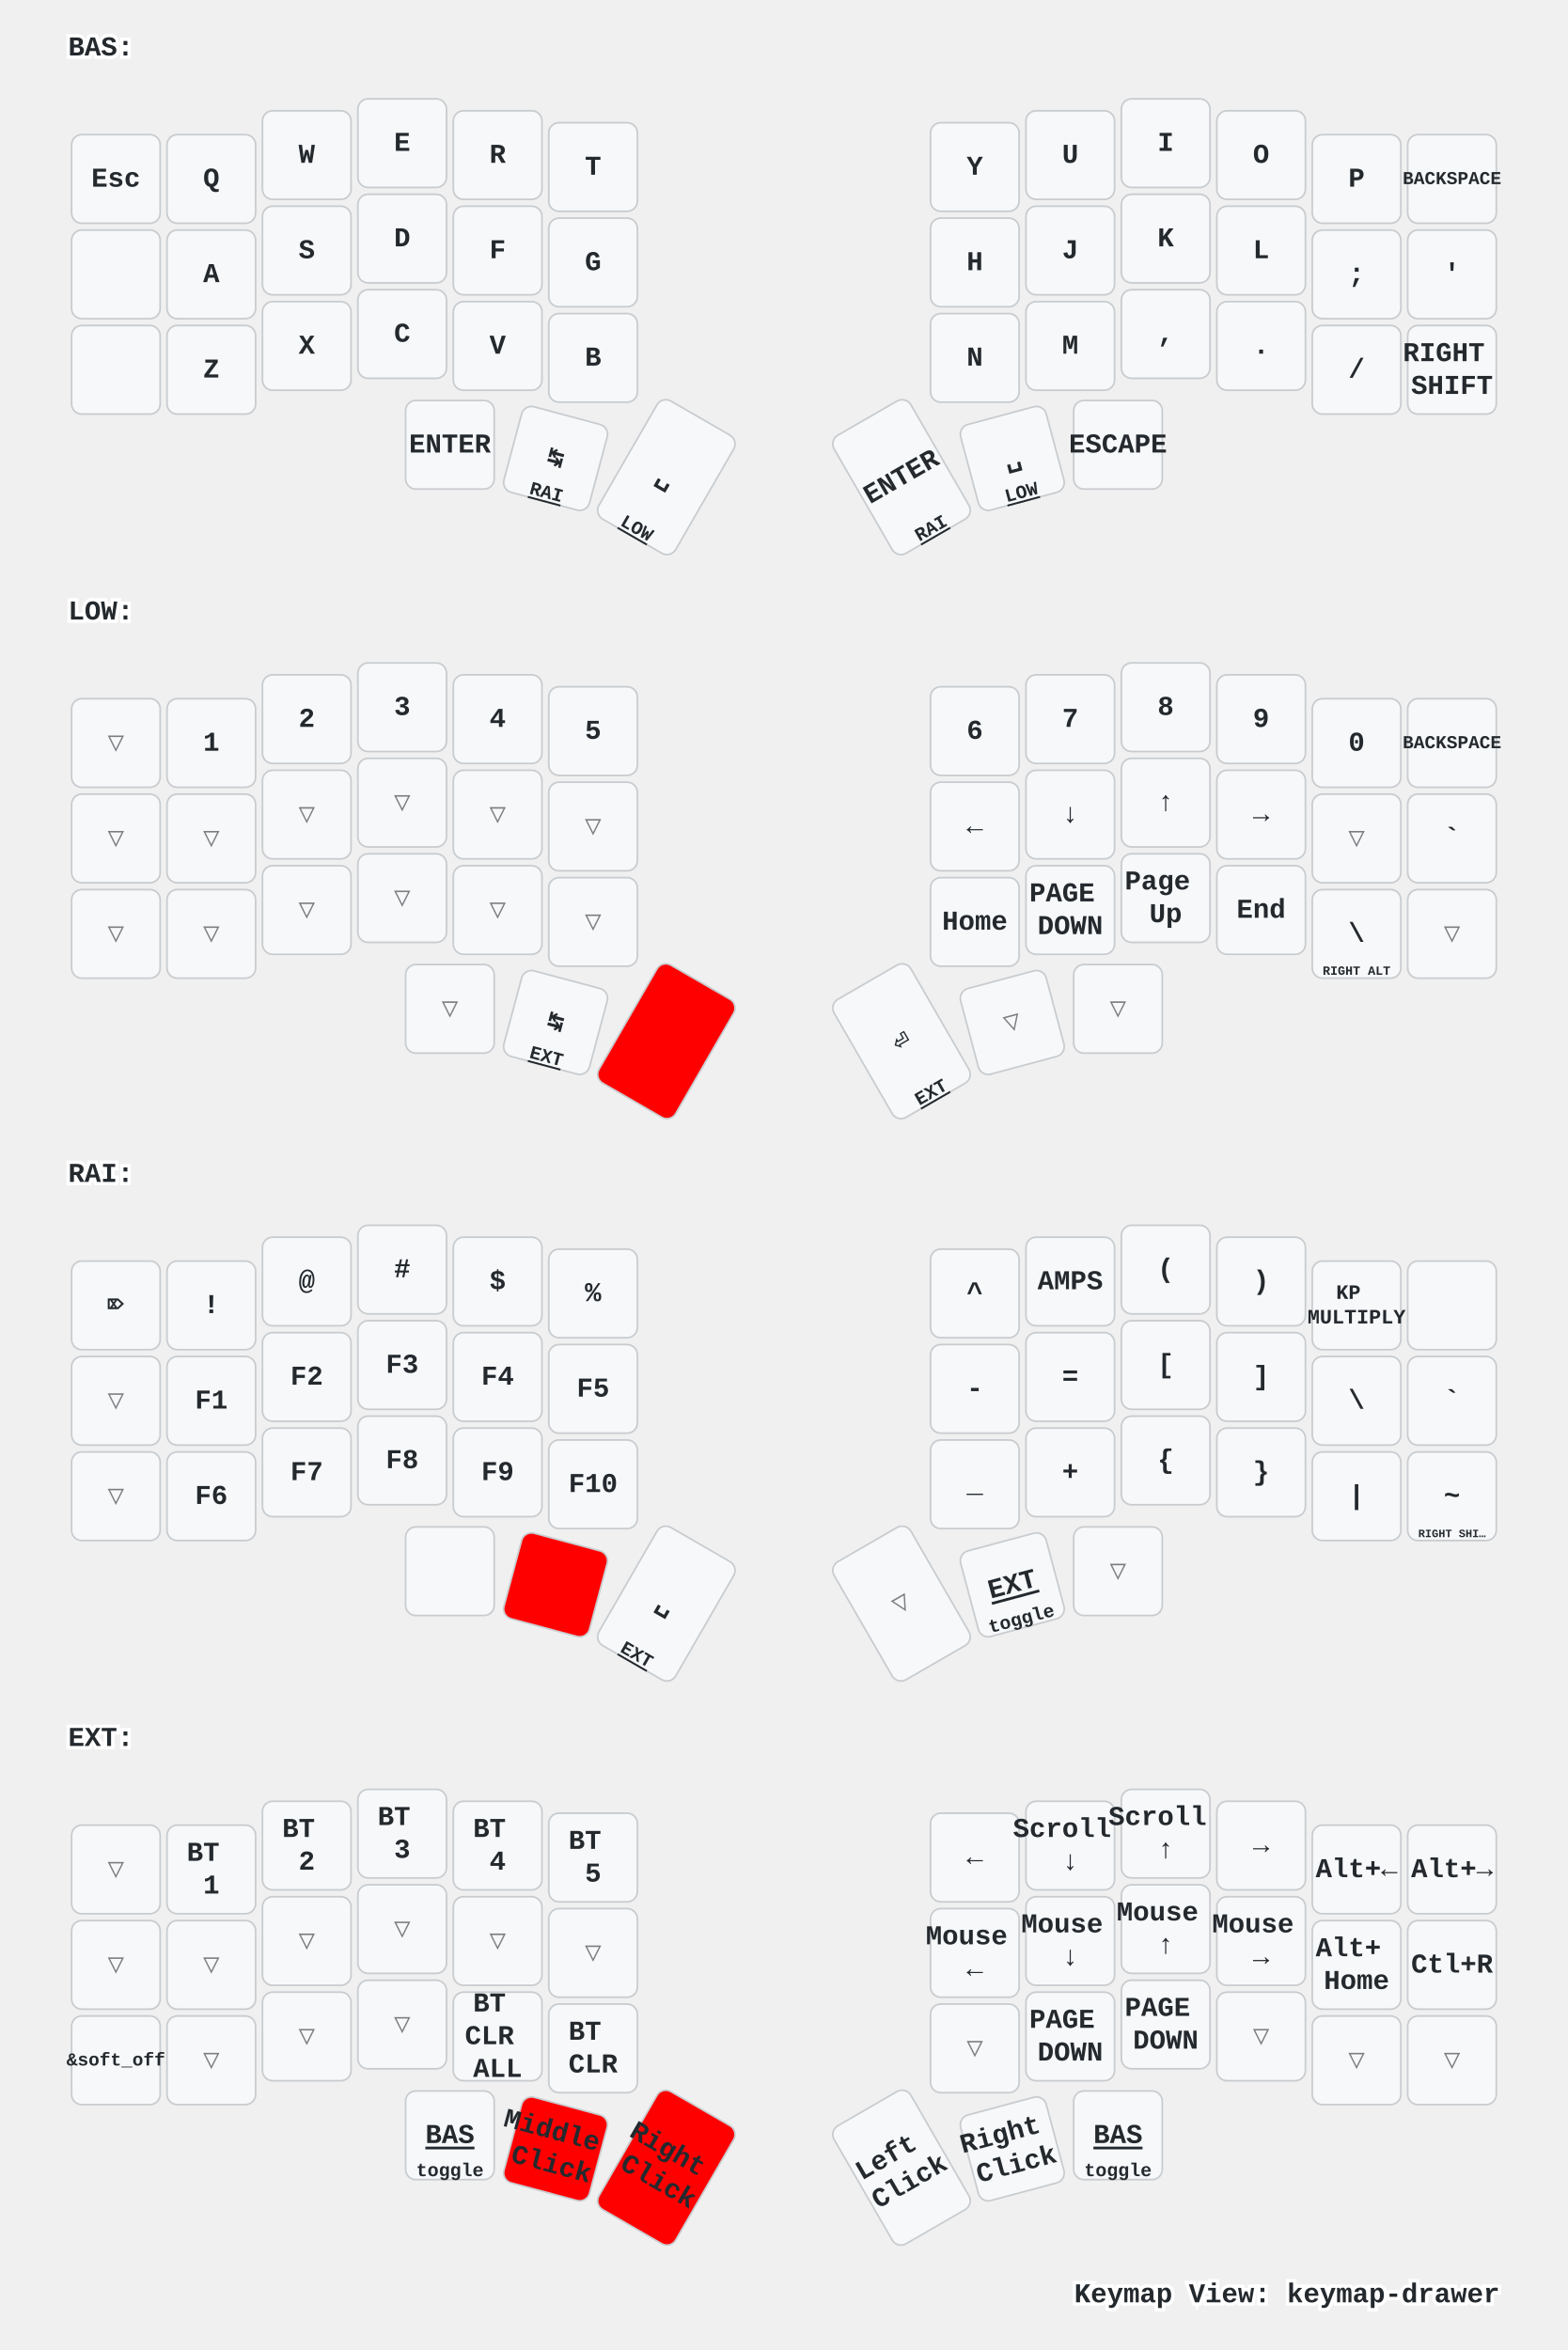
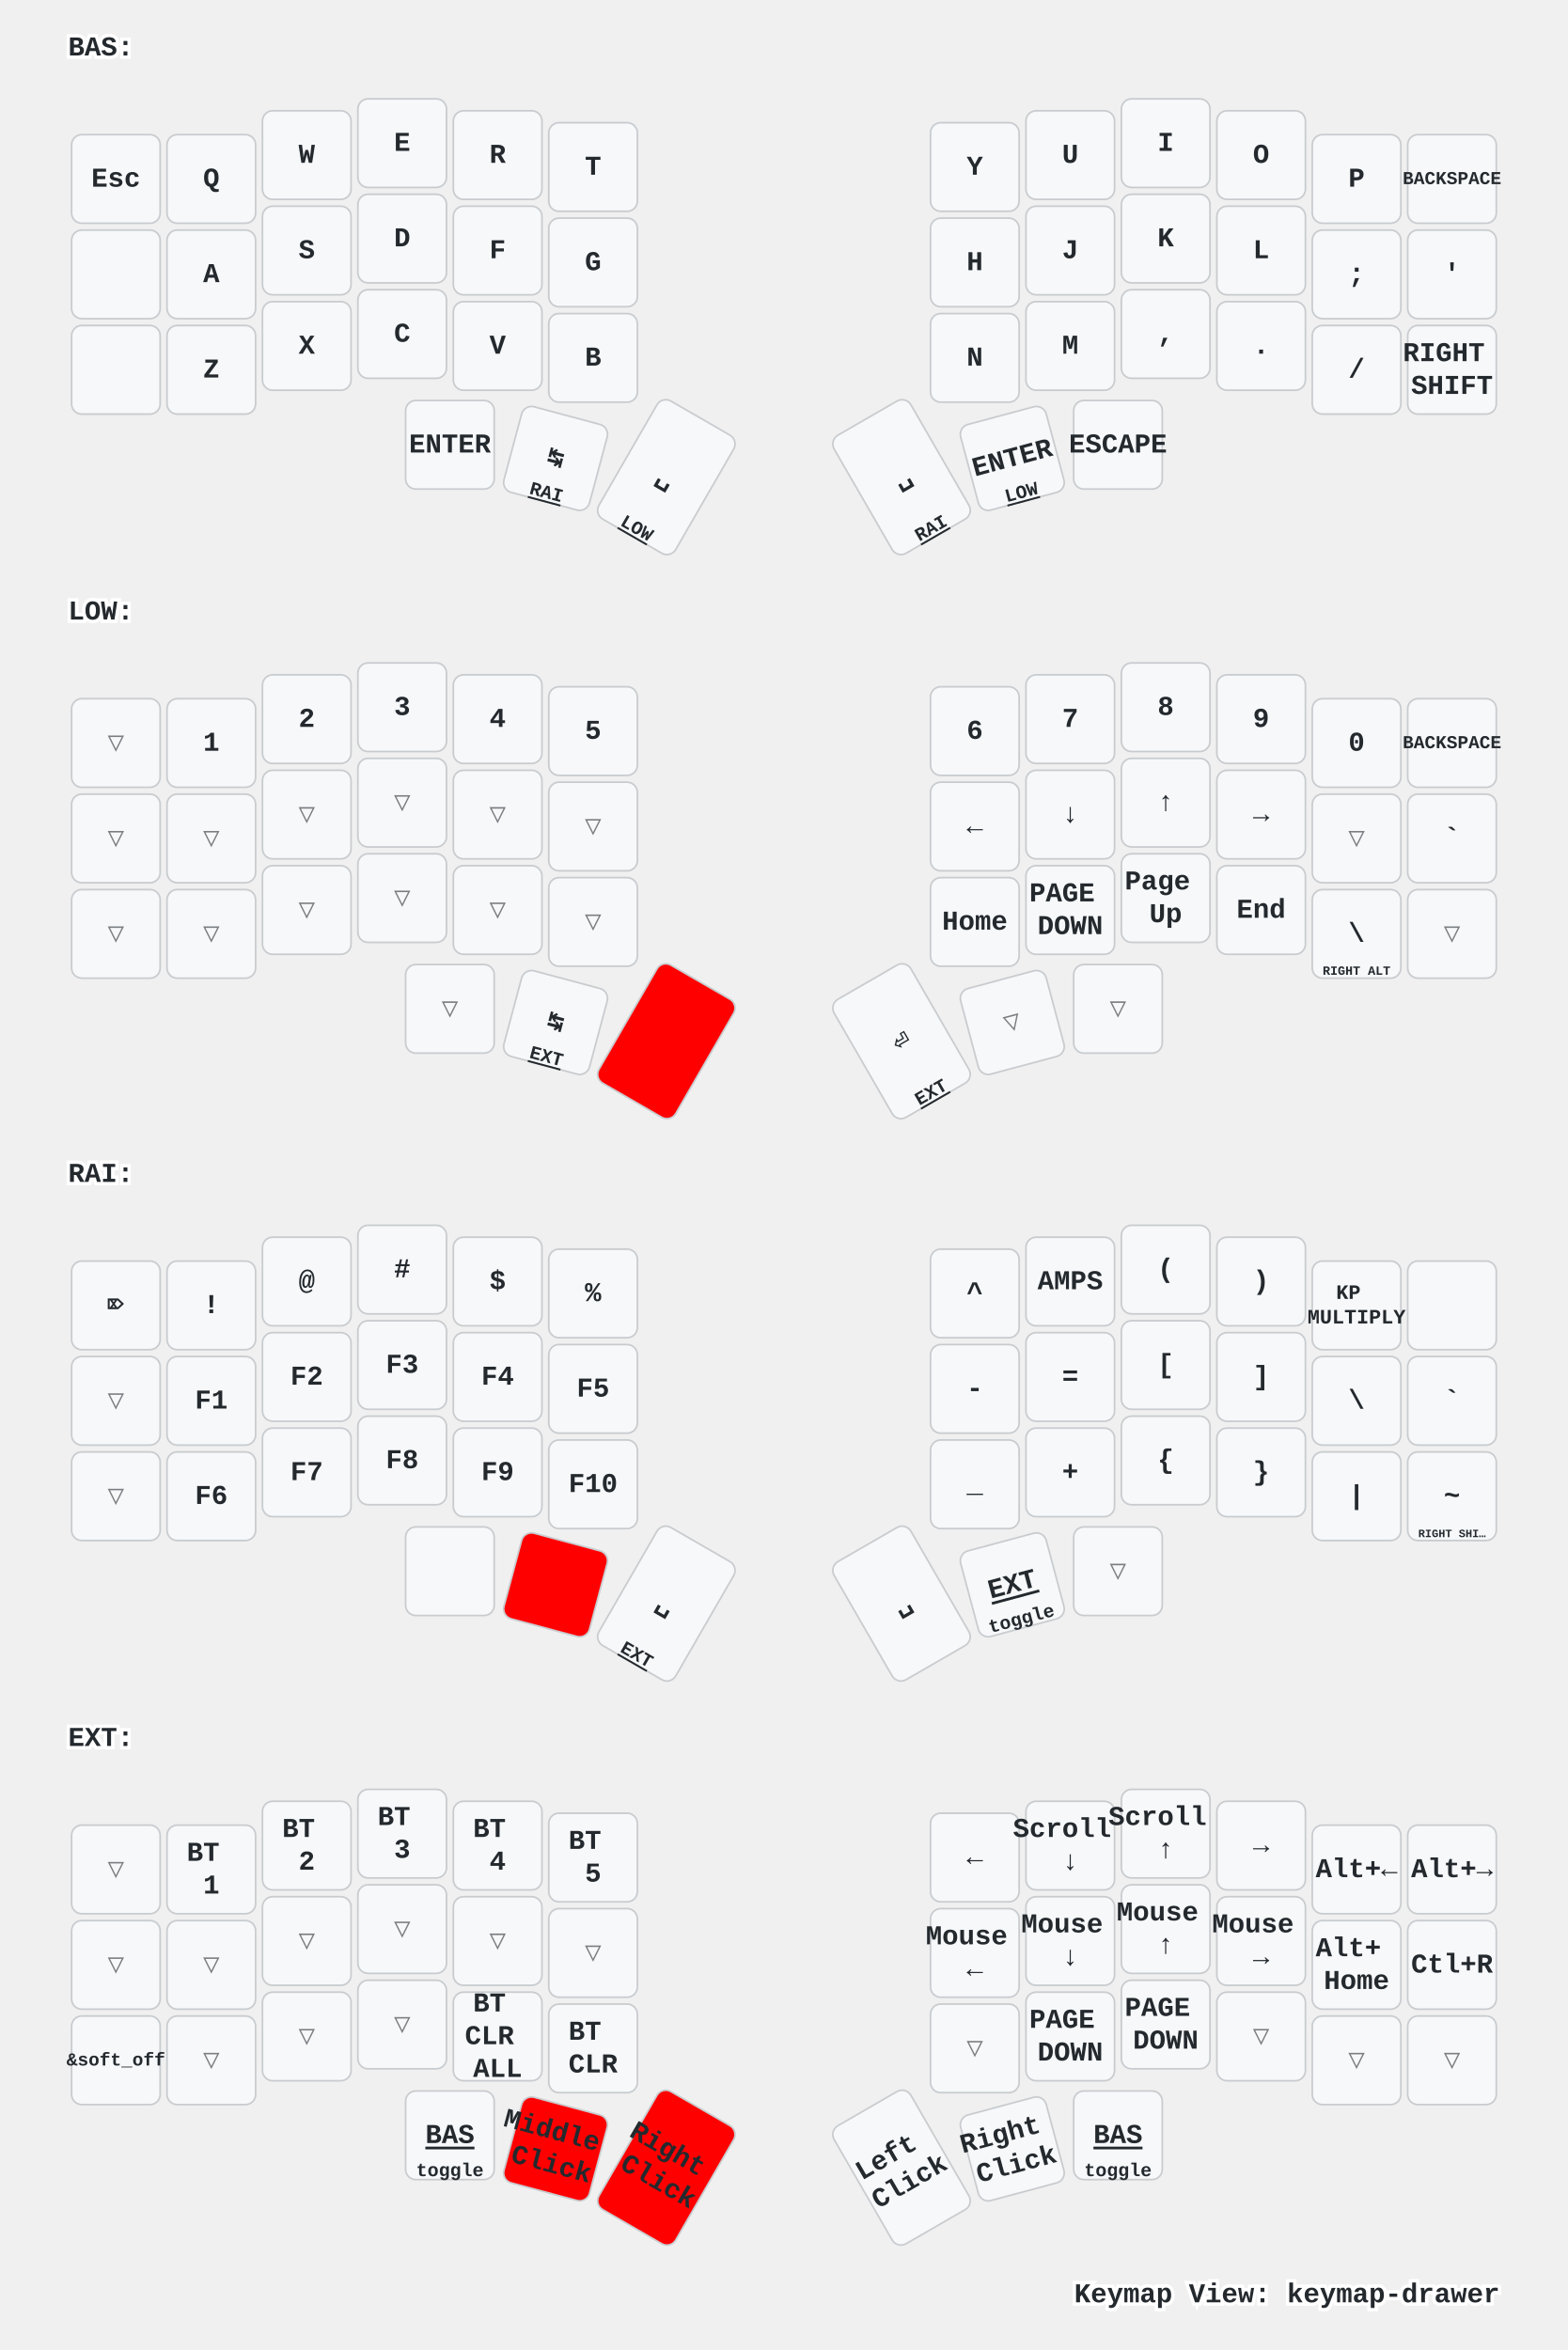
<svg xmlns="http://www.w3.org/2000/svg" xmlns:xlink="http://www.w3.org/1999/xlink" width="920" height="1379" viewBox="0 0 920 1379" class="keymap">
  <defs>/* start glyphs */
<svg id="mdi:apple-keyboard-command">
      <svg id="mdi-apple-keyboard-command" viewBox="0 0 24 24">
        <path d="M6,2A4,4 0 0,1 10,6V8H14V6A4,4 0 0,1 18,2A4,4 0 0,1 22,6A4,4 0 0,1 18,10H16V14H18A4,4 0 0,1 22,18A4,4 0 0,1 18,22A4,4 0 0,1 14,18V16H10V18A4,4 0 0,1 6,22A4,4 0 0,1 2,18A4,4 0 0,1 6,14H8V10H6A4,4 0 0,1 2,6A4,4 0 0,1 6,2M16,18A2,2 0 0,0 18,20A2,2 0 0,0 20,18A2,2 0 0,0 18,16H16V18M14,10H10V14H14V10M6,16A2,2 0 0,0 4,18A2,2 0 0,0 6,20A2,2 0 0,0 8,18V16H6M8,6A2,2 0 0,0 6,4A2,2 0 0,0 4,6A2,2 0 0,0 6,8H8V6M18,8A2,2 0 0,0 20,6A2,2 0 0,0 18,4A2,2 0 0,0 16,6V8H18Z" />
      </svg>
    </svg>
    <svg id="mdi:apple-keyboard-control">
      <svg id="mdi-apple-keyboard-control" viewBox="0 0 24 24">
        <path d="M19.78,11.78L18.36,13.19L12,6.83L5.64,13.19L4.22,11.78L12,4L19.78,11.78Z" />
      </svg>
    </svg>
    <svg id="mdi:apple-keyboard-option">
      <svg id="mdi-apple-keyboard-option" viewBox="0 0 24 24">
        <path d="M3,4H9.11L16.15,18H21V20H14.88L7.84,6H3V4M14,4H21V6H14V4Z" />
      </svg>
    </svg>
    <svg id="mdi:apple-keyboard-shift">
      <svg id="mdi-apple-keyboard-shift" viewBox="0 0 24 24">
        <path d="M15,18V12H17.17L12,6.83L6.83,12H9V18H15M12,4L22,14H17V20H7V14H2L12,4Z" />
      </svg>
    </svg>
    <svg id="mdi:backspace-outline">
      <svg id="mdi-backspace-outline" viewBox="0 0 24 24">
        <path d="M19,15.59L17.59,17L14,13.41L10.41,17L9,15.59L12.59,12L9,8.41L10.41,7L14,10.59L17.59,7L19,8.41L15.41,12L19,15.59M22,3A2,2 0 0,1 24,5V19A2,2 0 0,1 22,21H7C6.31,21 5.77,20.64 5.41,20.11L0,12L5.41,3.88C5.77,3.35 6.31,3 7,3H22M22,5H7L2.28,12L7,19H22V5Z" />
      </svg>
    </svg>
  </defs>/* end glyphs */
<style>/* inherit to force styles through use tags */
svg path {
    fill: inherit;
}

/* font and background color specifications */
svg.keymap {
    font-family: SFMono-Regular,Consolas,Liberation Mono,Menlo,monospace;
    font-size: 14px;
    font-kerning: normal;
    text-rendering: optimizeLegibility;
    fill: #24292e;
}

/* default key styling */
rect.key {
    fill: #f6f8fa;
}

rect.key, rect.combo {
    stroke: #c9cccf;
    stroke-width: 1;
}

/* default key side styling, only used is draw_key_sides is set */
rect.side {
    filter: brightness(90%);
}

/* color accent for combo boxes */
rect.combo, rect.combo-separate {
    fill: #cdf;
}

/* color accent for held keys */
rect.held, rect.combo.held {
    fill: #fdd;
}

/* color accent for ghost (optional) keys */
rect.ghost, rect.combo.ghost {
    stroke-dasharray: 4, 4;
    stroke-width: 2;
}

text {
    text-anchor: middle;
    dominant-baseline: middle;
}

/* styling for layer labels */
text.label {
    font-weight: bold;
    text-anchor: start;
    stroke: white;
    stroke-width: 4;
    paint-order: stroke;
}

/* styling for optional footer */
text.footer {
    text-anchor: end;
    dominant-baseline: auto;
    stroke: white;
    stroke-width: 4;
    paint-order: stroke;
}

/* styling for combo tap, and key non-tap label text */
text.combo, text.hold, text.shifted, text.left, text.right, text.tl, text.tr, text.bl, text.br {
    font-size: 11px;
}

text.hold, text.bl, text.br {
    text-anchor: middle;
    dominant-baseline: auto;
}

text.shifted, text.tl, text.tr {
    text-anchor: middle;
    dominant-baseline: hanging;
}

text.left, text.tl, text.bl {
    text-anchor: start;
}

text.right, text.tr, text.br {
    text-anchor: end;
}

text.layer-activator {
    text-decoration: underline;
}

/* styling for hold/shifted label text in combo box */
text.combo.hold, text.combo.shifted, text.combo.left, text.combo.right {
    font-size: 8px;
}

/* lighter symbol for transparent keys */
text.trans {
    fill: #7b7e81;
}

/* styling for combo dendrons */
path.combo {
    stroke-width: 1;
    stroke: gray;
    fill: none;
}

/* Start Tabler Icons Cleanup */
/* cannot use height/width with glyphs */
.icon-tabler &gt; path {
    fill: inherit;
    stroke: inherit;
    stroke-width: 2;
}
/* hide tabler's default box */
.icon-tabler &gt; path[stroke="none"][fill="none"] {
    visibility: hidden;
}
/* End Tabler Icons Cleanup */

/* For default sytles, see https://github.com/caksoylar/keymap-drawer/blob/main/keymap_drawer/config.py#L85 */

svg.keymap {
  font-family: Ubuntu Mono, Inconsolata, Consolas, Liberation Mono, Menlo, monospace;
  font-size: 16px;
  font-weight: bold;
  text-rendering: optimizeLegibility;
}

/* Color accent for held keys
red = #f00
green = #0f0
blue = #00f
yellow = #ff0
cyan = #0ff
magenta = #f0f
white = #fff
black = #000
grey = #888
light grey = #ccc
#ffc
*/
rect.held, rect.combo.held {
    fill: #f00;
}

/* Technique borrowed and extended from https://github.com/englmaxi/zmk-config/blob/master/keymap-drawer/config.yaml */
.sym_sub_text.tap {
  translate: -5px 2px;
  font-size: 20px;
}
.sym_sub_text.shifted {
  translate: 10px 13px;
  font-size: 10px;
  opacity: 1.0;
}
.combo.sym_sub_text.tap {
  translate: -1px 1px;
}
.combo.sym_sub_text.shifted {
  translate: 7px 5px;
  font-size: 10px;
  opacity: 1.0;
}

/* Toggle */
.toggle.shifted {
  translate: -10px 12px;
}

.toggle.hold {
  translate: 13px -23px;
}

/* Variant for tap-dances */
.tap_dance.tap {
  translate: -7px 0px;
  font-size: 12px;
}
.tap_dance.shifted {
  translate: 7px 17px;
  font-size: 12px;
  opacity: 1.0;
}

/* Variant for symbol next to symbol */
.sym_by_sym.tap {
  translate: -6px 0px;
}
.sym_by_sym.shifted {
  translate: 10px 12px;
  opacity: 1.0;
}

.combo.sym_by_sym.tap {
  translate: -35px 0px;
}
.combo.sym_by_sym.shifted {
  translate: 35px 20px;
  opacity: 1.0;
}

.combo.sym_by_sym.hold {
  visibility: hidden;
}

/* hide hold box for combo sym_by_sym */
.combo.sym_by_sym.hold &gt; path[stroke="none"][fill="none"] {
  visibility: hidden;
}
</style>
  <g transform="translate(40, 0)" class="layer-BAS">
    <text x="0" y="28" class="label" id="BAS">BAS:</text>
    <g transform="translate(0, 56)">
      <g transform="translate(28, 49)" class="key keypos-0">
        <rect rx="6" ry="6" x="-26" y="-26" width="52" height="52" class="key" />
        <text x="0" y="0" class="key tap">Esc</text>
        <use href="#mdi:apple-keyboard-option" xlink:href="#mdi:apple-keyboard-option" x="-8" y="9" height="15" width="15.0" class="key hold glyph mdi:apple-keyboard-option" />
      </g>
      <g transform="translate(84, 49)" class="key keypos-1">
        <rect rx="6" ry="6" x="-26" y="-26" width="52" height="52" class="key" />
        <text x="0" y="0" class="key tap">Q</text>
      </g>
      <g transform="translate(140, 35)" class="key keypos-2">
        <rect rx="6" ry="6" x="-26" y="-26" width="52" height="52" class="key" />
        <text x="0" y="0" class="key tap">W</text>
      </g>
      <g transform="translate(196, 28)" class="key keypos-3">
        <rect rx="6" ry="6" x="-26" y="-26" width="52" height="52" class="key" />
        <text x="0" y="0" class="key tap">E</text>
      </g>
      <g transform="translate(252, 35)" class="key keypos-4">
        <rect rx="6" ry="6" x="-26" y="-26" width="52" height="52" class="key" />
        <text x="0" y="0" class="key tap">R</text>
      </g>
      <g transform="translate(308, 42)" class="key keypos-5">
        <rect rx="6" ry="6" x="-26" y="-26" width="52" height="52" class="key" />
        <text x="0" y="0" class="key tap">T</text>
      </g>
      <g transform="translate(532, 42)" class="key keypos-6">
        <rect rx="6" ry="6" x="-26" y="-26" width="52" height="52" class="key" />
        <text x="0" y="0" class="key tap">Y</text>
      </g>
      <g transform="translate(588, 35)" class="key keypos-7">
        <rect rx="6" ry="6" x="-26" y="-26" width="52" height="52" class="key" />
        <text x="0" y="0" class="key tap">U</text>
      </g>
      <g transform="translate(644, 28)" class="key keypos-8">
        <rect rx="6" ry="6" x="-26" y="-26" width="52" height="52" class="key" />
        <text x="0" y="0" class="key tap">I</text>
      </g>
      <g transform="translate(700, 35)" class="key keypos-9">
        <rect rx="6" ry="6" x="-26" y="-26" width="52" height="52" class="key" />
        <text x="0" y="0" class="key tap">O</text>
      </g>
      <g transform="translate(756, 49)" class="key keypos-10">
        <rect rx="6" ry="6" x="-26" y="-26" width="52" height="52" class="key" />
        <text x="0" y="0" class="key tap">P</text>
      </g>
      <g transform="translate(812, 49)" class="key keypos-11">
        <rect rx="6" ry="6" x="-26" y="-26" width="52" height="52" class="key" />
        <text x="0" y="0" class="key tap">
          <tspan style="font-size: 67%">BACKSPACE</tspan>
        </text>
      </g>
      <g transform="translate(28, 105)" class="key keypos-12">
        <rect rx="6" ry="6" x="-26" y="-26" width="52" height="52" class="key" />
        <use href="#mdi:apple-keyboard-control" xlink:href="#mdi:apple-keyboard-control" x="-9" y="-9" height="18" width="18.0" class="key tap glyph mdi:apple-keyboard-control" />
      </g>
      <g transform="translate(84, 105)" class="key keypos-13">
        <rect rx="6" ry="6" x="-26" y="-26" width="52" height="52" class="key" />
        <text x="0" y="0" class="key tap">A</text>
      </g>
      <g transform="translate(140, 91)" class="key keypos-14">
        <rect rx="6" ry="6" x="-26" y="-26" width="52" height="52" class="key" />
        <text x="0" y="0" class="key tap">S</text>
      </g>
      <g transform="translate(196, 84)" class="key keypos-15">
        <rect rx="6" ry="6" x="-26" y="-26" width="52" height="52" class="key" />
        <text x="0" y="0" class="key tap">D</text>
      </g>
      <g transform="translate(252, 91)" class="key keypos-16">
        <rect rx="6" ry="6" x="-26" y="-26" width="52" height="52" class="key" />
        <text x="0" y="0" class="key tap">F</text>
      </g>
      <g transform="translate(308, 98)" class="key keypos-17">
        <rect rx="6" ry="6" x="-26" y="-26" width="52" height="52" class="key" />
        <text x="0" y="0" class="key tap">G</text>
      </g>
      <g transform="translate(532, 98)" class="key keypos-18">
        <rect rx="6" ry="6" x="-26" y="-26" width="52" height="52" class="key" />
        <text x="0" y="0" class="key tap">H</text>
      </g>
      <g transform="translate(588, 91)" class="key keypos-19">
        <rect rx="6" ry="6" x="-26" y="-26" width="52" height="52" class="key" />
        <text x="0" y="0" class="key tap">J</text>
      </g>
      <g transform="translate(644, 84)" class="key keypos-20">
        <rect rx="6" ry="6" x="-26" y="-26" width="52" height="52" class="key" />
        <text x="0" y="0" class="key tap">K</text>
      </g>
      <g transform="translate(700, 91)" class="key keypos-21">
        <rect rx="6" ry="6" x="-26" y="-26" width="52" height="52" class="key" />
        <text x="0" y="0" class="key tap">L</text>
      </g>
      <g transform="translate(756, 105)" class="key keypos-22">
        <rect rx="6" ry="6" x="-26" y="-26" width="52" height="52" class="key" />
        <text x="0" y="0" class="key tap">;</text>
      </g>
      <g transform="translate(812, 105)" class="key keypos-23">
        <rect rx="6" ry="6" x="-26" y="-26" width="52" height="52" class="key" />
        <text x="0" y="0" class="key tap">'</text>
        <use href="#mdi:apple-keyboard-control" xlink:href="#mdi:apple-keyboard-control" x="-8" y="9" height="15" width="15.0" class="key hold glyph mdi:apple-keyboard-control" />
      </g>
      <g transform="translate(28, 161)" class="key keypos-24">
        <rect rx="6" ry="6" x="-26" y="-26" width="52" height="52" class="key" />
        <use href="#mdi:apple-keyboard-shift" xlink:href="#mdi:apple-keyboard-shift" x="-9" y="-9" height="18" width="18.0" class="key tap glyph mdi:apple-keyboard-shift" />
      </g>
      <g transform="translate(84, 161)" class="key keypos-25">
        <rect rx="6" ry="6" x="-26" y="-26" width="52" height="52" class="key" />
        <text x="0" y="0" class="key tap">Z</text>
      </g>
      <g transform="translate(140, 147)" class="key keypos-26">
        <rect rx="6" ry="6" x="-26" y="-26" width="52" height="52" class="key" />
        <text x="0" y="0" class="key tap">X</text>
      </g>
      <g transform="translate(196, 140)" class="key keypos-27">
        <rect rx="6" ry="6" x="-26" y="-26" width="52" height="52" class="key" />
        <text x="0" y="0" class="key tap">C</text>
      </g>
      <g transform="translate(252, 147)" class="key keypos-28">
        <rect rx="6" ry="6" x="-26" y="-26" width="52" height="52" class="key" />
        <text x="0" y="0" class="key tap">V</text>
      </g>
      <g transform="translate(308, 154)" class="key keypos-29">
        <rect rx="6" ry="6" x="-26" y="-26" width="52" height="52" class="key" />
        <text x="0" y="0" class="key tap">B</text>
      </g>
      <g transform="translate(532, 154)" class="key keypos-30">
        <rect rx="6" ry="6" x="-26" y="-26" width="52" height="52" class="key" />
        <text x="0" y="0" class="key tap">N</text>
      </g>
      <g transform="translate(588, 147)" class="key keypos-31">
        <rect rx="6" ry="6" x="-26" y="-26" width="52" height="52" class="key" />
        <text x="0" y="0" class="key tap">M</text>
      </g>
      <g transform="translate(644, 140)" class="key keypos-32">
        <rect rx="6" ry="6" x="-26" y="-26" width="52" height="52" class="key" />
        <text x="0" y="0" class="key tap">,</text>
      </g>
      <g transform="translate(700, 147)" class="key keypos-33">
        <rect rx="6" ry="6" x="-26" y="-26" width="52" height="52" class="key" />
        <text x="0" y="0" class="key tap">.</text>
      </g>
      <g transform="translate(756, 161)" class="key keypos-34">
        <rect rx="6" ry="6" x="-26" y="-26" width="52" height="52" class="key" />
        <text x="0" y="0" class="key tap">/</text>
      </g>
      <g transform="translate(812, 161)" class="key keypos-35">
        <rect rx="6" ry="6" x="-26" y="-26" width="52" height="52" class="key" />
        <text x="0" y="0" class="key tap">
          <tspan x="0" dy="-0.6em">RIGHT</tspan>
          <tspan x="0" dy="1.2em">SHIFT</tspan>
        </text>
      </g>
      <g transform="translate(224, 205)" class="key keypos-36">
        <rect rx="6" ry="6" x="-26" y="-26" width="52" height="52" class="key" />
        <text x="0" y="0" class="key tap">ENTER</text>
        <use href="#mdi:apple-keyboard-command" xlink:href="#mdi:apple-keyboard-command" x="-8" y="9" height="15" width="15.0" class="key hold glyph mdi:apple-keyboard-command" />
      </g>
      <g transform="translate(286, 213) rotate(15.0)" class="key keypos-37">
        <rect rx="6" ry="6" x="-26" y="-26" width="52" height="52" class="key" />
        <text x="0" y="0" class="key tap">↹</text>
        <a href="#RAI">
          <text x="0" y="24" class="key hold layer-activator">RAI</text>
        </a>
      </g>
      <g transform="translate(351, 224) rotate(30.0)" class="key keypos-38">
        <rect rx="6" ry="6" x="-26" y="-40" width="52" height="80" class="key" />
        <text x="0" y="0" class="key tap">␣</text>
        <a href="#LOW">
          <text x="0" y="38" class="key hold layer-activator">LOW</text>
        </a>
      </g>
      <g transform="translate(489, 224) rotate(-30.0)" class="key keypos-39">
        <rect rx="6" ry="6" x="-26" y="-40" width="52" height="80" class="key" />
-         <text x="0" y="0" class="key tap">ENTER</text>
+         <text x="0" y="0" class="key tap">␣</text>
        <a href="#RAI">
          <text x="0" y="38" class="key hold layer-activator">RAI</text>
        </a>
      </g>
      <g transform="translate(554, 213) rotate(-15.0)" class="key keypos-40">
        <rect rx="6" ry="6" x="-26" y="-26" width="52" height="52" class="key" />
-         <text x="0" y="0" class="key tap">␣</text>
+         <text x="0" y="0" class="key tap">ENTER</text>
        <a href="#LOW">
          <text x="0" y="24" class="key hold layer-activator">LOW</text>
        </a>
      </g>
      <g transform="translate(616, 205)" class="key keypos-41">
        <rect rx="6" ry="6" x="-26" y="-26" width="52" height="52" class="key" />
        <text x="0" y="0" class="key tap">ESCAPE</text>
        <use href="#mdi:apple-keyboard-command" xlink:href="#mdi:apple-keyboard-command" x="-8" y="9" height="15" width="15.0" class="key hold glyph mdi:apple-keyboard-command" />
      </g>
    </g>
  </g>
  <g transform="translate(40, 331)" class="layer-LOW">
    <text x="0" y="28" class="label" id="LOW">LOW:</text>
    <g transform="translate(0, 56)">
      <g transform="translate(28, 49)" class="key trans keypos-0">
        <rect rx="6" ry="6" x="-26" y="-26" width="52" height="52" class="key trans" />
        <text x="0" y="0" class="key trans tap">▽</text>
      </g>
      <g transform="translate(84, 49)" class="key keypos-1">
        <rect rx="6" ry="6" x="-26" y="-26" width="52" height="52" class="key" />
        <text x="0" y="0" class="key tap">1</text>
      </g>
      <g transform="translate(140, 35)" class="key keypos-2">
        <rect rx="6" ry="6" x="-26" y="-26" width="52" height="52" class="key" />
        <text x="0" y="0" class="key tap">2</text>
      </g>
      <g transform="translate(196, 28)" class="key keypos-3">
        <rect rx="6" ry="6" x="-26" y="-26" width="52" height="52" class="key" />
        <text x="0" y="0" class="key tap">3</text>
      </g>
      <g transform="translate(252, 35)" class="key keypos-4">
        <rect rx="6" ry="6" x="-26" y="-26" width="52" height="52" class="key" />
        <text x="0" y="0" class="key tap">4</text>
      </g>
      <g transform="translate(308, 42)" class="key keypos-5">
        <rect rx="6" ry="6" x="-26" y="-26" width="52" height="52" class="key" />
        <text x="0" y="0" class="key tap">5</text>
      </g>
      <g transform="translate(532, 42)" class="key keypos-6">
        <rect rx="6" ry="6" x="-26" y="-26" width="52" height="52" class="key" />
        <text x="0" y="0" class="key tap">6</text>
      </g>
      <g transform="translate(588, 35)" class="key keypos-7">
        <rect rx="6" ry="6" x="-26" y="-26" width="52" height="52" class="key" />
        <text x="0" y="0" class="key tap">7</text>
      </g>
      <g transform="translate(644, 28)" class="key keypos-8">
        <rect rx="6" ry="6" x="-26" y="-26" width="52" height="52" class="key" />
        <text x="0" y="0" class="key tap">8</text>
      </g>
      <g transform="translate(700, 35)" class="key keypos-9">
        <rect rx="6" ry="6" x="-26" y="-26" width="52" height="52" class="key" />
        <text x="0" y="0" class="key tap">9</text>
      </g>
      <g transform="translate(756, 49)" class="key keypos-10">
        <rect rx="6" ry="6" x="-26" y="-26" width="52" height="52" class="key" />
        <text x="0" y="0" class="key tap">0</text>
      </g>
      <g transform="translate(812, 49)" class="key keypos-11">
        <rect rx="6" ry="6" x="-26" y="-26" width="52" height="52" class="key" />
        <text x="0" y="0" class="key tap">
          <tspan style="font-size: 67%">BACKSPACE</tspan>
        </text>
      </g>
      <g transform="translate(28, 105)" class="key trans keypos-12">
        <rect rx="6" ry="6" x="-26" y="-26" width="52" height="52" class="key trans" />
        <text x="0" y="0" class="key trans tap">▽</text>
      </g>
      <g transform="translate(84, 105)" class="key trans keypos-13">
        <rect rx="6" ry="6" x="-26" y="-26" width="52" height="52" class="key trans" />
        <text x="0" y="0" class="key trans tap">▽</text>
      </g>
      <g transform="translate(140, 91)" class="key trans keypos-14">
        <rect rx="6" ry="6" x="-26" y="-26" width="52" height="52" class="key trans" />
        <text x="0" y="0" class="key trans tap">▽</text>
      </g>
      <g transform="translate(196, 84)" class="key trans keypos-15">
        <rect rx="6" ry="6" x="-26" y="-26" width="52" height="52" class="key trans" />
        <text x="0" y="0" class="key trans tap">▽</text>
      </g>
      <g transform="translate(252, 91)" class="key trans keypos-16">
        <rect rx="6" ry="6" x="-26" y="-26" width="52" height="52" class="key trans" />
        <text x="0" y="0" class="key trans tap">▽</text>
      </g>
      <g transform="translate(308, 98)" class="key trans keypos-17">
        <rect rx="6" ry="6" x="-26" y="-26" width="52" height="52" class="key trans" />
        <text x="0" y="0" class="key trans tap">▽</text>
      </g>
      <g transform="translate(532, 98)" class="key keypos-18">
        <rect rx="6" ry="6" x="-26" y="-26" width="52" height="52" class="key" />
        <text x="0" y="0" class="key tap">←</text>
      </g>
      <g transform="translate(588, 91)" class="key keypos-19">
        <rect rx="6" ry="6" x="-26" y="-26" width="52" height="52" class="key" />
        <text x="0" y="0" class="key tap">↓</text>
      </g>
      <g transform="translate(644, 84)" class="key keypos-20">
        <rect rx="6" ry="6" x="-26" y="-26" width="52" height="52" class="key" />
        <text x="0" y="0" class="key tap">↑</text>
      </g>
      <g transform="translate(700, 91)" class="key keypos-21">
        <rect rx="6" ry="6" x="-26" y="-26" width="52" height="52" class="key" />
        <text x="0" y="0" class="key tap">→</text>
      </g>
      <g transform="translate(756, 105)" class="key trans keypos-22">
        <rect rx="6" ry="6" x="-26" y="-26" width="52" height="52" class="key trans" />
        <text x="0" y="0" class="key trans tap">▽</text>
      </g>
      <g transform="translate(812, 105)" class="key keypos-23">
        <rect rx="6" ry="6" x="-26" y="-26" width="52" height="52" class="key" />
        <text x="0" y="0" class="key tap">`</text>
        <use href="#mdi:apple-keyboard-option" xlink:href="#mdi:apple-keyboard-option" x="-8" y="9" height="15" width="15.0" class="key hold glyph mdi:apple-keyboard-option" />
      </g>
      <g transform="translate(28, 161)" class="key trans keypos-24">
        <rect rx="6" ry="6" x="-26" y="-26" width="52" height="52" class="key trans" />
        <text x="0" y="0" class="key trans tap">▽</text>
      </g>
      <g transform="translate(84, 161)" class="key trans keypos-25">
        <rect rx="6" ry="6" x="-26" y="-26" width="52" height="52" class="key trans" />
        <text x="0" y="0" class="key trans tap">▽</text>
      </g>
      <g transform="translate(140, 147)" class="key trans keypos-26">
        <rect rx="6" ry="6" x="-26" y="-26" width="52" height="52" class="key trans" />
        <text x="0" y="0" class="key trans tap">▽</text>
      </g>
      <g transform="translate(196, 140)" class="key trans keypos-27">
        <rect rx="6" ry="6" x="-26" y="-26" width="52" height="52" class="key trans" />
        <text x="0" y="0" class="key trans tap">▽</text>
      </g>
      <g transform="translate(252, 147)" class="key trans keypos-28">
        <rect rx="6" ry="6" x="-26" y="-26" width="52" height="52" class="key trans" />
        <text x="0" y="0" class="key trans tap">▽</text>
      </g>
      <g transform="translate(308, 154)" class="key trans keypos-29">
        <rect rx="6" ry="6" x="-26" y="-26" width="52" height="52" class="key trans" />
        <text x="0" y="0" class="key trans tap">▽</text>
      </g>
      <g transform="translate(532, 154)" class="key keypos-30">
        <rect rx="6" ry="6" x="-26" y="-26" width="52" height="52" class="key" />
        <text x="0" y="0" class="key tap">Home</text>
      </g>
      <g transform="translate(588, 147)" class="key keypos-31">
        <rect rx="6" ry="6" x="-26" y="-26" width="52" height="52" class="key" />
        <text x="0" y="0" class="key tap">
          <tspan x="0" dy="-0.6em">PAGE</tspan>
          <tspan x="0" dy="1.2em">DOWN</tspan>
        </text>
      </g>
      <g transform="translate(644, 140)" class="key keypos-32">
        <rect rx="6" ry="6" x="-26" y="-26" width="52" height="52" class="key" />
        <text x="0" y="0" class="key tap">
          <tspan x="0" dy="-0.6em">Page</tspan>
          <tspan x="0" dy="1.2em">Up</tspan>
        </text>
      </g>
      <g transform="translate(700, 147)" class="key keypos-33">
        <rect rx="6" ry="6" x="-26" y="-26" width="52" height="52" class="key" />
        <text x="0" y="0" class="key tap">End</text>
      </g>
      <g transform="translate(756, 161)" class="key keypos-34">
        <rect rx="6" ry="6" x="-26" y="-26" width="52" height="52" class="key" />
        <text x="0" y="0" class="key tap">\</text>
        <text x="0" y="24" class="key hold">
          <tspan style="font-size: 67%">RIGHT ALT</tspan>
        </text>
      </g>
      <g transform="translate(812, 161)" class="key trans keypos-35">
        <rect rx="6" ry="6" x="-26" y="-26" width="52" height="52" class="key trans" />
        <text x="0" y="0" class="key trans tap">▽</text>
      </g>
      <g transform="translate(224, 205)" class="key trans keypos-36">
        <rect rx="6" ry="6" x="-26" y="-26" width="52" height="52" class="key trans" />
        <text x="0" y="0" class="key trans tap">▽</text>
      </g>
      <g transform="translate(286, 213) rotate(15.0)" class="key keypos-37">
        <rect rx="6" ry="6" x="-26" y="-26" width="52" height="52" class="key" />
        <text x="0" y="0" class="key tap">↹</text>
        <a href="#EXT">
          <text x="0" y="24" class="key hold layer-activator">EXT</text>
        </a>
      </g>
      <g transform="translate(351, 224) rotate(30.0)" class="key held keypos-38">
        <rect rx="6" ry="6" x="-26" y="-40" width="52" height="80" class="key held" />
      </g>
      <g transform="translate(489, 224) rotate(-30.0)" class="key keypos-39">
        <rect rx="6" ry="6" x="-26" y="-40" width="52" height="80" class="key" />
        <text x="0" y="0" class="key tap">⏎</text>
        <a href="#EXT">
          <text x="0" y="38" class="key hold layer-activator">EXT</text>
        </a>
      </g>
      <g transform="translate(554, 213) rotate(-15.0)" class="key trans keypos-40">
        <rect rx="6" ry="6" x="-26" y="-26" width="52" height="52" class="key trans" />
        <text x="0" y="0" class="key trans tap">▽</text>
      </g>
      <g transform="translate(616, 205)" class="key trans keypos-41">
        <rect rx="6" ry="6" x="-26" y="-26" width="52" height="52" class="key trans" />
        <text x="0" y="0" class="key trans tap">▽</text>
      </g>
    </g>
  </g>
  <g transform="translate(40, 661)" class="layer-RAI">
    <text x="0" y="28" class="label" id="RAI">RAI:</text>
    <g transform="translate(0, 56)">
      <g transform="translate(28, 49)" class="key keypos-0">
        <rect rx="6" ry="6" x="-26" y="-26" width="52" height="52" class="key" />
        <text x="0" y="0" class="key tap">⌦</text>
      </g>
      <g transform="translate(84, 49)" class="key keypos-1">
        <rect rx="6" ry="6" x="-26" y="-26" width="52" height="52" class="key" />
        <text x="0" y="0" class="key tap">!</text>
      </g>
      <g transform="translate(140, 35)" class="key keypos-2">
        <rect rx="6" ry="6" x="-26" y="-26" width="52" height="52" class="key" />
        <text x="0" y="0" class="key tap">@</text>
      </g>
      <g transform="translate(196, 28)" class="key keypos-3">
        <rect rx="6" ry="6" x="-26" y="-26" width="52" height="52" class="key" />
        <text x="0" y="0" class="key tap">#</text>
      </g>
      <g transform="translate(252, 35)" class="key keypos-4">
        <rect rx="6" ry="6" x="-26" y="-26" width="52" height="52" class="key" />
        <text x="0" y="0" class="key tap">$</text>
      </g>
      <g transform="translate(308, 42)" class="key keypos-5">
        <rect rx="6" ry="6" x="-26" y="-26" width="52" height="52" class="key" />
        <text x="0" y="0" class="key tap">%</text>
      </g>
      <g transform="translate(532, 42)" class="key keypos-6">
        <rect rx="6" ry="6" x="-26" y="-26" width="52" height="52" class="key" />
        <text x="0" y="0" class="key tap">^</text>
      </g>
      <g transform="translate(588, 35)" class="key keypos-7">
        <rect rx="6" ry="6" x="-26" y="-26" width="52" height="52" class="key" />
        <text x="0" y="0" class="key tap">AMPS</text>
      </g>
      <g transform="translate(644, 28)" class="key keypos-8">
        <rect rx="6" ry="6" x="-26" y="-26" width="52" height="52" class="key" />
        <text x="0" y="0" class="key tap">(</text>
      </g>
      <g transform="translate(700, 35)" class="key keypos-9">
        <rect rx="6" ry="6" x="-26" y="-26" width="52" height="52" class="key" />
        <text x="0" y="0" class="key tap">)</text>
      </g>
      <g transform="translate(756, 49)" class="key keypos-10">
        <rect rx="6" ry="6" x="-26" y="-26" width="52" height="52" class="key" />
        <text x="0" y="0" class="key tap">
          <tspan x="0" dy="-0.6em" style="font-size: 75%">KP</tspan>
          <tspan x="0" dy="1.2em" style="font-size: 75%">MULTIPLY</tspan>
        </text>
      </g>
      <g transform="translate(812, 49)" class="key keypos-11">
        <rect rx="6" ry="6" x="-26" y="-26" width="52" height="52" class="key" />
        <use href="#mdi:backspace-outline" xlink:href="#mdi:backspace-outline" x="-9" y="-9" height="18" width="18.0" class="key tap glyph mdi:backspace-outline" />
      </g>
      <g transform="translate(28, 105)" class="key trans keypos-12">
        <rect rx="6" ry="6" x="-26" y="-26" width="52" height="52" class="key trans" />
        <text x="0" y="0" class="key trans tap">▽</text>
      </g>
      <g transform="translate(84, 105)" class="key keypos-13">
        <rect rx="6" ry="6" x="-26" y="-26" width="52" height="52" class="key" />
        <text x="0" y="0" class="key tap">F1</text>
      </g>
      <g transform="translate(140, 91)" class="key keypos-14">
        <rect rx="6" ry="6" x="-26" y="-26" width="52" height="52" class="key" />
        <text x="0" y="0" class="key tap">F2</text>
      </g>
      <g transform="translate(196, 84)" class="key keypos-15">
        <rect rx="6" ry="6" x="-26" y="-26" width="52" height="52" class="key" />
        <text x="0" y="0" class="key tap">F3</text>
      </g>
      <g transform="translate(252, 91)" class="key keypos-16">
        <rect rx="6" ry="6" x="-26" y="-26" width="52" height="52" class="key" />
        <text x="0" y="0" class="key tap">F4</text>
      </g>
      <g transform="translate(308, 98)" class="key keypos-17">
        <rect rx="6" ry="6" x="-26" y="-26" width="52" height="52" class="key" />
        <text x="0" y="0" class="key tap">F5</text>
      </g>
      <g transform="translate(532, 98)" class="key keypos-18">
        <rect rx="6" ry="6" x="-26" y="-26" width="52" height="52" class="key" />
        <text x="0" y="0" class="key tap">-</text>
      </g>
      <g transform="translate(588, 91)" class="key keypos-19">
        <rect rx="6" ry="6" x="-26" y="-26" width="52" height="52" class="key" />
        <text x="0" y="0" class="key tap">=</text>
      </g>
      <g transform="translate(644, 84)" class="key keypos-20">
        <rect rx="6" ry="6" x="-26" y="-26" width="52" height="52" class="key" />
        <text x="0" y="0" class="key tap">[</text>
      </g>
      <g transform="translate(700, 91)" class="key keypos-21">
        <rect rx="6" ry="6" x="-26" y="-26" width="52" height="52" class="key" />
        <text x="0" y="0" class="key tap">]</text>
      </g>
      <g transform="translate(756, 105)" class="key keypos-22">
        <rect rx="6" ry="6" x="-26" y="-26" width="52" height="52" class="key" />
        <text x="0" y="0" class="key tap">\</text>
      </g>
      <g transform="translate(812, 105)" class="key keypos-23">
        <rect rx="6" ry="6" x="-26" y="-26" width="52" height="52" class="key" />
        <text x="0" y="0" class="key tap">`</text>
        <use href="#mdi:apple-keyboard-option" xlink:href="#mdi:apple-keyboard-option" x="-8" y="9" height="15" width="15.0" class="key hold glyph mdi:apple-keyboard-option" />
      </g>
      <g transform="translate(28, 161)" class="key trans keypos-24">
        <rect rx="6" ry="6" x="-26" y="-26" width="52" height="52" class="key trans" />
        <text x="0" y="0" class="key trans tap">▽</text>
      </g>
      <g transform="translate(84, 161)" class="key keypos-25">
        <rect rx="6" ry="6" x="-26" y="-26" width="52" height="52" class="key" />
        <text x="0" y="0" class="key tap">F6</text>
      </g>
      <g transform="translate(140, 147)" class="key keypos-26">
        <rect rx="6" ry="6" x="-26" y="-26" width="52" height="52" class="key" />
        <text x="0" y="0" class="key tap">F7</text>
      </g>
      <g transform="translate(196, 140)" class="key keypos-27">
        <rect rx="6" ry="6" x="-26" y="-26" width="52" height="52" class="key" />
        <text x="0" y="0" class="key tap">F8</text>
      </g>
      <g transform="translate(252, 147)" class="key keypos-28">
        <rect rx="6" ry="6" x="-26" y="-26" width="52" height="52" class="key" />
        <text x="0" y="0" class="key tap">F9</text>
      </g>
      <g transform="translate(308, 154)" class="key keypos-29">
        <rect rx="6" ry="6" x="-26" y="-26" width="52" height="52" class="key" />
        <text x="0" y="0" class="key tap">F10</text>
      </g>
      <g transform="translate(532, 154)" class="key keypos-30">
        <rect rx="6" ry="6" x="-26" y="-26" width="52" height="52" class="key" />
        <text x="0" y="0" class="key tap">_</text>
      </g>
      <g transform="translate(588, 147)" class="key keypos-31">
        <rect rx="6" ry="6" x="-26" y="-26" width="52" height="52" class="key" />
        <text x="0" y="0" class="key tap">+</text>
      </g>
      <g transform="translate(644, 140)" class="key keypos-32">
        <rect rx="6" ry="6" x="-26" y="-26" width="52" height="52" class="key" />
        <text x="0" y="0" class="key tap">{</text>
      </g>
      <g transform="translate(700, 147)" class="key keypos-33">
        <rect rx="6" ry="6" x="-26" y="-26" width="52" height="52" class="key" />
        <text x="0" y="0" class="key tap">}</text>
      </g>
      <g transform="translate(756, 161)" class="key keypos-34">
        <rect rx="6" ry="6" x="-26" y="-26" width="52" height="52" class="key" />
        <text x="0" y="0" class="key tap">|</text>
      </g>
      <g transform="translate(812, 161)" class="key keypos-35">
        <rect rx="6" ry="6" x="-26" y="-26" width="52" height="52" class="key" />
        <text x="0" y="0" class="key tap">~</text>
        <text x="0" y="24" class="key hold">
          <tspan style="font-size: 60%">RIGHT SHI…</tspan>
        </text>
      </g>
      <g transform="translate(224, 205)" class="key keypos-36">
        <rect rx="6" ry="6" x="-26" y="-26" width="52" height="52" class="key" />
        <use href="#mdi:apple-keyboard-command" xlink:href="#mdi:apple-keyboard-command" x="-9" y="-9" height="18" width="18.0" class="key tap glyph mdi:apple-keyboard-command" />
      </g>
      <g transform="translate(286, 213) rotate(15.0)" class="key held keypos-37">
        <rect rx="6" ry="6" x="-26" y="-26" width="52" height="52" class="key held" />
      </g>
      <g transform="translate(351, 224) rotate(30.0)" class="key keypos-38">
        <rect rx="6" ry="6" x="-26" y="-40" width="52" height="80" class="key" />
        <text x="0" y="0" class="key tap">␣</text>
        <a href="#EXT">
          <text x="0" y="38" class="key hold layer-activator">EXT</text>
        </a>
      </g>
-       <g transform="translate(489, 224) rotate(-30.0)" class="key trans keypos-39">
-         <rect rx="6" ry="6" x="-26" y="-40" width="52" height="80" class="key trans" />
-         <text x="0" y="0" class="key trans tap">▽</text>
+       <g transform="translate(489, 224) rotate(-30.0)" class="key keypos-39">
+         <rect rx="6" ry="6" x="-26" y="-40" width="52" height="80" class="key" />
+         <text x="0" y="0" class="key tap">␣</text>
      </g>
      <g transform="translate(554, 213) rotate(-15.0)" class="key keypos-40">
        <rect rx="6" ry="6" x="-26" y="-26" width="52" height="52" class="key" />
        <a href="#EXT">
          <text x="0" y="0" class="key tap layer-activator">EXT</text>
        </a>
        <text x="0" y="24" class="key hold">toggle</text>
      </g>
      <g transform="translate(616, 205)" class="key trans keypos-41">
        <rect rx="6" ry="6" x="-26" y="-26" width="52" height="52" class="key trans" />
        <text x="0" y="0" class="key trans tap">▽</text>
      </g>
    </g>
  </g>
  <g transform="translate(40, 992)" class="layer-EXT">
    <text x="0" y="28" class="label" id="EXT">EXT:</text>
    <g transform="translate(0, 56)">
      <g transform="translate(28, 49)" class="key trans keypos-0">
        <rect rx="6" ry="6" x="-26" y="-26" width="52" height="52" class="key trans" />
        <text x="0" y="0" class="key trans tap">▽</text>
      </g>
      <g transform="translate(84, 49)" class="key keypos-1">
        <rect rx="6" ry="6" x="-26" y="-26" width="52" height="52" class="key" />
        <text x="0" y="0" class="key tap">
          <tspan x="0" dy="-0.6em">BT</tspan>
          <tspan x="0" dy="1.2em">1</tspan>
        </text>
      </g>
      <g transform="translate(140, 35)" class="key keypos-2">
        <rect rx="6" ry="6" x="-26" y="-26" width="52" height="52" class="key" />
        <text x="0" y="0" class="key tap">
          <tspan x="0" dy="-0.6em">BT</tspan>
          <tspan x="0" dy="1.2em">2</tspan>
        </text>
      </g>
      <g transform="translate(196, 28)" class="key keypos-3">
        <rect rx="6" ry="6" x="-26" y="-26" width="52" height="52" class="key" />
        <text x="0" y="0" class="key tap">
          <tspan x="0" dy="-0.6em">BT</tspan>
          <tspan x="0" dy="1.2em">3</tspan>
        </text>
      </g>
      <g transform="translate(252, 35)" class="key keypos-4">
        <rect rx="6" ry="6" x="-26" y="-26" width="52" height="52" class="key" />
        <text x="0" y="0" class="key tap">
          <tspan x="0" dy="-0.6em">BT</tspan>
          <tspan x="0" dy="1.2em">4</tspan>
        </text>
      </g>
      <g transform="translate(308, 42)" class="key keypos-5">
        <rect rx="6" ry="6" x="-26" y="-26" width="52" height="52" class="key" />
        <text x="0" y="0" class="key tap">
          <tspan x="0" dy="-0.6em">BT</tspan>
          <tspan x="0" dy="1.2em">5</tspan>
        </text>
      </g>
      <g transform="translate(532, 42)" class="key keypos-6">
        <rect rx="6" ry="6" x="-26" y="-26" width="52" height="52" class="key" />
        <text x="0" y="0" class="key tap">←</text>
      </g>
      <g transform="translate(588, 35)" class="key keypos-7">
        <rect rx="6" ry="6" x="-26" y="-26" width="52" height="52" class="key" />
        <text x="0" y="0" class="key tap">
          <tspan x="0" dy="-0.6em">Scroll</tspan>
          <tspan x="0" dy="1.2em">↓</tspan>
        </text>
      </g>
      <g transform="translate(644, 28)" class="key keypos-8">
        <rect rx="6" ry="6" x="-26" y="-26" width="52" height="52" class="key" />
        <text x="0" y="0" class="key tap">
          <tspan x="0" dy="-0.6em">Scroll</tspan>
          <tspan x="0" dy="1.2em">↑</tspan>
        </text>
      </g>
      <g transform="translate(700, 35)" class="key keypos-9">
        <rect rx="6" ry="6" x="-26" y="-26" width="52" height="52" class="key" />
        <text x="0" y="0" class="key tap">→</text>
      </g>
      <g transform="translate(756, 49)" class="key keypos-10">
        <rect rx="6" ry="6" x="-26" y="-26" width="52" height="52" class="key" />
        <text x="0" y="0" class="key tap">Alt+←</text>
      </g>
      <g transform="translate(812, 49)" class="key keypos-11">
        <rect rx="6" ry="6" x="-26" y="-26" width="52" height="52" class="key" />
        <text x="0" y="0" class="key tap">Alt+→</text>
      </g>
      <g transform="translate(28, 105)" class="key trans keypos-12">
        <rect rx="6" ry="6" x="-26" y="-26" width="52" height="52" class="key trans" />
        <text x="0" y="0" class="key trans tap">▽</text>
      </g>
      <g transform="translate(84, 105)" class="key trans keypos-13">
        <rect rx="6" ry="6" x="-26" y="-26" width="52" height="52" class="key trans" />
        <text x="0" y="0" class="key trans tap">▽</text>
      </g>
      <g transform="translate(140, 91)" class="key trans keypos-14">
        <rect rx="6" ry="6" x="-26" y="-26" width="52" height="52" class="key trans" />
        <text x="0" y="0" class="key trans tap">▽</text>
      </g>
      <g transform="translate(196, 84)" class="key trans keypos-15">
        <rect rx="6" ry="6" x="-26" y="-26" width="52" height="52" class="key trans" />
        <text x="0" y="0" class="key trans tap">▽</text>
      </g>
      <g transform="translate(252, 91)" class="key trans keypos-16">
        <rect rx="6" ry="6" x="-26" y="-26" width="52" height="52" class="key trans" />
        <text x="0" y="0" class="key trans tap">▽</text>
      </g>
      <g transform="translate(308, 98)" class="key trans keypos-17">
        <rect rx="6" ry="6" x="-26" y="-26" width="52" height="52" class="key trans" />
        <text x="0" y="0" class="key trans tap">▽</text>
      </g>
      <g transform="translate(532, 98)" class="key keypos-18">
        <rect rx="6" ry="6" x="-26" y="-26" width="52" height="52" class="key" />
        <text x="0" y="0" class="key tap">
          <tspan x="0" dy="-0.6em">Mouse</tspan>
          <tspan x="0" dy="1.2em">←</tspan>
        </text>
      </g>
      <g transform="translate(588, 91)" class="key keypos-19">
        <rect rx="6" ry="6" x="-26" y="-26" width="52" height="52" class="key" />
        <text x="0" y="0" class="key tap">
          <tspan x="0" dy="-0.6em">Mouse</tspan>
          <tspan x="0" dy="1.2em">↓</tspan>
        </text>
      </g>
      <g transform="translate(644, 84)" class="key keypos-20">
        <rect rx="6" ry="6" x="-26" y="-26" width="52" height="52" class="key" />
        <text x="0" y="0" class="key tap">
          <tspan x="0" dy="-0.6em">Mouse</tspan>
          <tspan x="0" dy="1.2em">↑</tspan>
        </text>
      </g>
      <g transform="translate(700, 91)" class="key keypos-21">
        <rect rx="6" ry="6" x="-26" y="-26" width="52" height="52" class="key" />
        <text x="0" y="0" class="key tap">
          <tspan x="0" dy="-0.6em">Mouse</tspan>
          <tspan x="0" dy="1.2em">→</tspan>
        </text>
      </g>
      <g transform="translate(756, 105)" class="key keypos-22">
        <rect rx="6" ry="6" x="-26" y="-26" width="52" height="52" class="key" />
        <text x="0" y="0" class="key tap">
          <tspan x="0" dy="-0.6em">Alt+</tspan>
          <tspan x="0" dy="1.2em">Home</tspan>
        </text>
      </g>
      <g transform="translate(812, 105)" class="key keypos-23">
        <rect rx="6" ry="6" x="-26" y="-26" width="52" height="52" class="key" />
        <text x="0" y="0" class="key tap">Ctl+R</text>
      </g>
      <g transform="translate(28, 161)" class="key keypos-24">
        <rect rx="6" ry="6" x="-26" y="-26" width="52" height="52" class="key" />
        <text x="0" y="0" class="key tap">
          <tspan style="font-size: 67%">&amp;soft_off</tspan>
        </text>
      </g>
      <g transform="translate(84, 161)" class="key trans keypos-25">
        <rect rx="6" ry="6" x="-26" y="-26" width="52" height="52" class="key trans" />
        <text x="0" y="0" class="key trans tap">▽</text>
      </g>
      <g transform="translate(140, 147)" class="key trans keypos-26">
        <rect rx="6" ry="6" x="-26" y="-26" width="52" height="52" class="key trans" />
        <text x="0" y="0" class="key trans tap">▽</text>
      </g>
      <g transform="translate(196, 140)" class="key trans keypos-27">
        <rect rx="6" ry="6" x="-26" y="-26" width="52" height="52" class="key trans" />
        <text x="0" y="0" class="key trans tap">▽</text>
      </g>
      <g transform="translate(252, 147)" class="key keypos-28">
        <rect rx="6" ry="6" x="-26" y="-26" width="52" height="52" class="key" />
        <text x="0" y="0" class="key tap">
          <tspan x="0" dy="-1.2em">BT</tspan>
          <tspan x="0" dy="1.2em">CLR</tspan>
          <tspan x="0" dy="1.2em">ALL</tspan>
        </text>
      </g>
      <g transform="translate(308, 154)" class="key keypos-29">
        <rect rx="6" ry="6" x="-26" y="-26" width="52" height="52" class="key" />
        <text x="0" y="0" class="key tap">
          <tspan x="0" dy="-0.6em">BT</tspan>
          <tspan x="0" dy="1.2em">CLR</tspan>
        </text>
      </g>
      <g transform="translate(532, 154)" class="key trans keypos-30">
        <rect rx="6" ry="6" x="-26" y="-26" width="52" height="52" class="key trans" />
        <text x="0" y="0" class="key trans tap">▽</text>
      </g>
      <g transform="translate(588, 147)" class="key keypos-31">
        <rect rx="6" ry="6" x="-26" y="-26" width="52" height="52" class="key" />
        <text x="0" y="0" class="key tap">
          <tspan x="0" dy="-0.6em">PAGE</tspan>
          <tspan x="0" dy="1.2em">DOWN</tspan>
        </text>
      </g>
      <g transform="translate(644, 140)" class="key keypos-32">
        <rect rx="6" ry="6" x="-26" y="-26" width="52" height="52" class="key" />
        <text x="0" y="0" class="key tap">
          <tspan x="0" dy="-0.6em">PAGE</tspan>
          <tspan x="0" dy="1.2em">DOWN</tspan>
        </text>
      </g>
      <g transform="translate(700, 147)" class="key trans keypos-33">
        <rect rx="6" ry="6" x="-26" y="-26" width="52" height="52" class="key trans" />
        <text x="0" y="0" class="key trans tap">▽</text>
      </g>
      <g transform="translate(756, 161)" class="key trans keypos-34">
        <rect rx="6" ry="6" x="-26" y="-26" width="52" height="52" class="key trans" />
        <text x="0" y="0" class="key trans tap">▽</text>
      </g>
      <g transform="translate(812, 161)" class="key trans keypos-35">
        <rect rx="6" ry="6" x="-26" y="-26" width="52" height="52" class="key trans" />
        <text x="0" y="0" class="key trans tap">▽</text>
      </g>
      <g transform="translate(224, 205)" class="key keypos-36">
        <rect rx="6" ry="6" x="-26" y="-26" width="52" height="52" class="key" />
        <a href="#BAS">
          <text x="0" y="0" class="key tap layer-activator">BAS</text>
        </a>
        <text x="0" y="24" class="key hold">toggle</text>
      </g>
      <g transform="translate(286, 213) rotate(15.0)" class="key held keypos-37">
        <rect rx="6" ry="6" x="-26" y="-26" width="52" height="52" class="key held" />
        <text x="0" y="0" class="key held tap">
          <tspan x="0" dy="-0.6em">Middle</tspan>
          <tspan x="0" dy="1.2em">Click</tspan>
        </text>
      </g>
      <g transform="translate(351, 224) rotate(30.0)" class="key held keypos-38">
        <rect rx="6" ry="6" x="-26" y="-40" width="52" height="80" class="key held" />
        <text x="0" y="0" class="key held tap">
          <tspan x="0" dy="-0.6em">Right</tspan>
          <tspan x="0" dy="1.2em">Click</tspan>
        </text>
      </g>
      <g transform="translate(489, 224) rotate(-30.0)" class="key keypos-39">
        <rect rx="6" ry="6" x="-26" y="-40" width="52" height="80" class="key" />
        <text x="0" y="0" class="key tap">
          <tspan x="0" dy="-0.6em">Left</tspan>
          <tspan x="0" dy="1.2em">Click</tspan>
        </text>
      </g>
      <g transform="translate(554, 213) rotate(-15.0)" class="key keypos-40">
        <rect rx="6" ry="6" x="-26" y="-26" width="52" height="52" class="key" />
        <text x="0" y="0" class="key tap">
          <tspan x="0" dy="-0.6em">Right</tspan>
          <tspan x="0" dy="1.2em">Click</tspan>
        </text>
      </g>
      <g transform="translate(616, 205)" class="key keypos-41">
        <rect rx="6" ry="6" x="-26" y="-26" width="52" height="52" class="key" />
        <a href="#BAS">
          <text x="0" y="0" class="key tap layer-activator">BAS</text>
        </a>
        <text x="0" y="24" class="key hold">toggle</text>
      </g>
    </g>
  </g>
  <text x="880.0" y="1351.0" class="footer">Keymap View: <a href="https://github.com/caksoylar/keymap-drawer">keymap-drawer</a>
  </text>
</svg>
